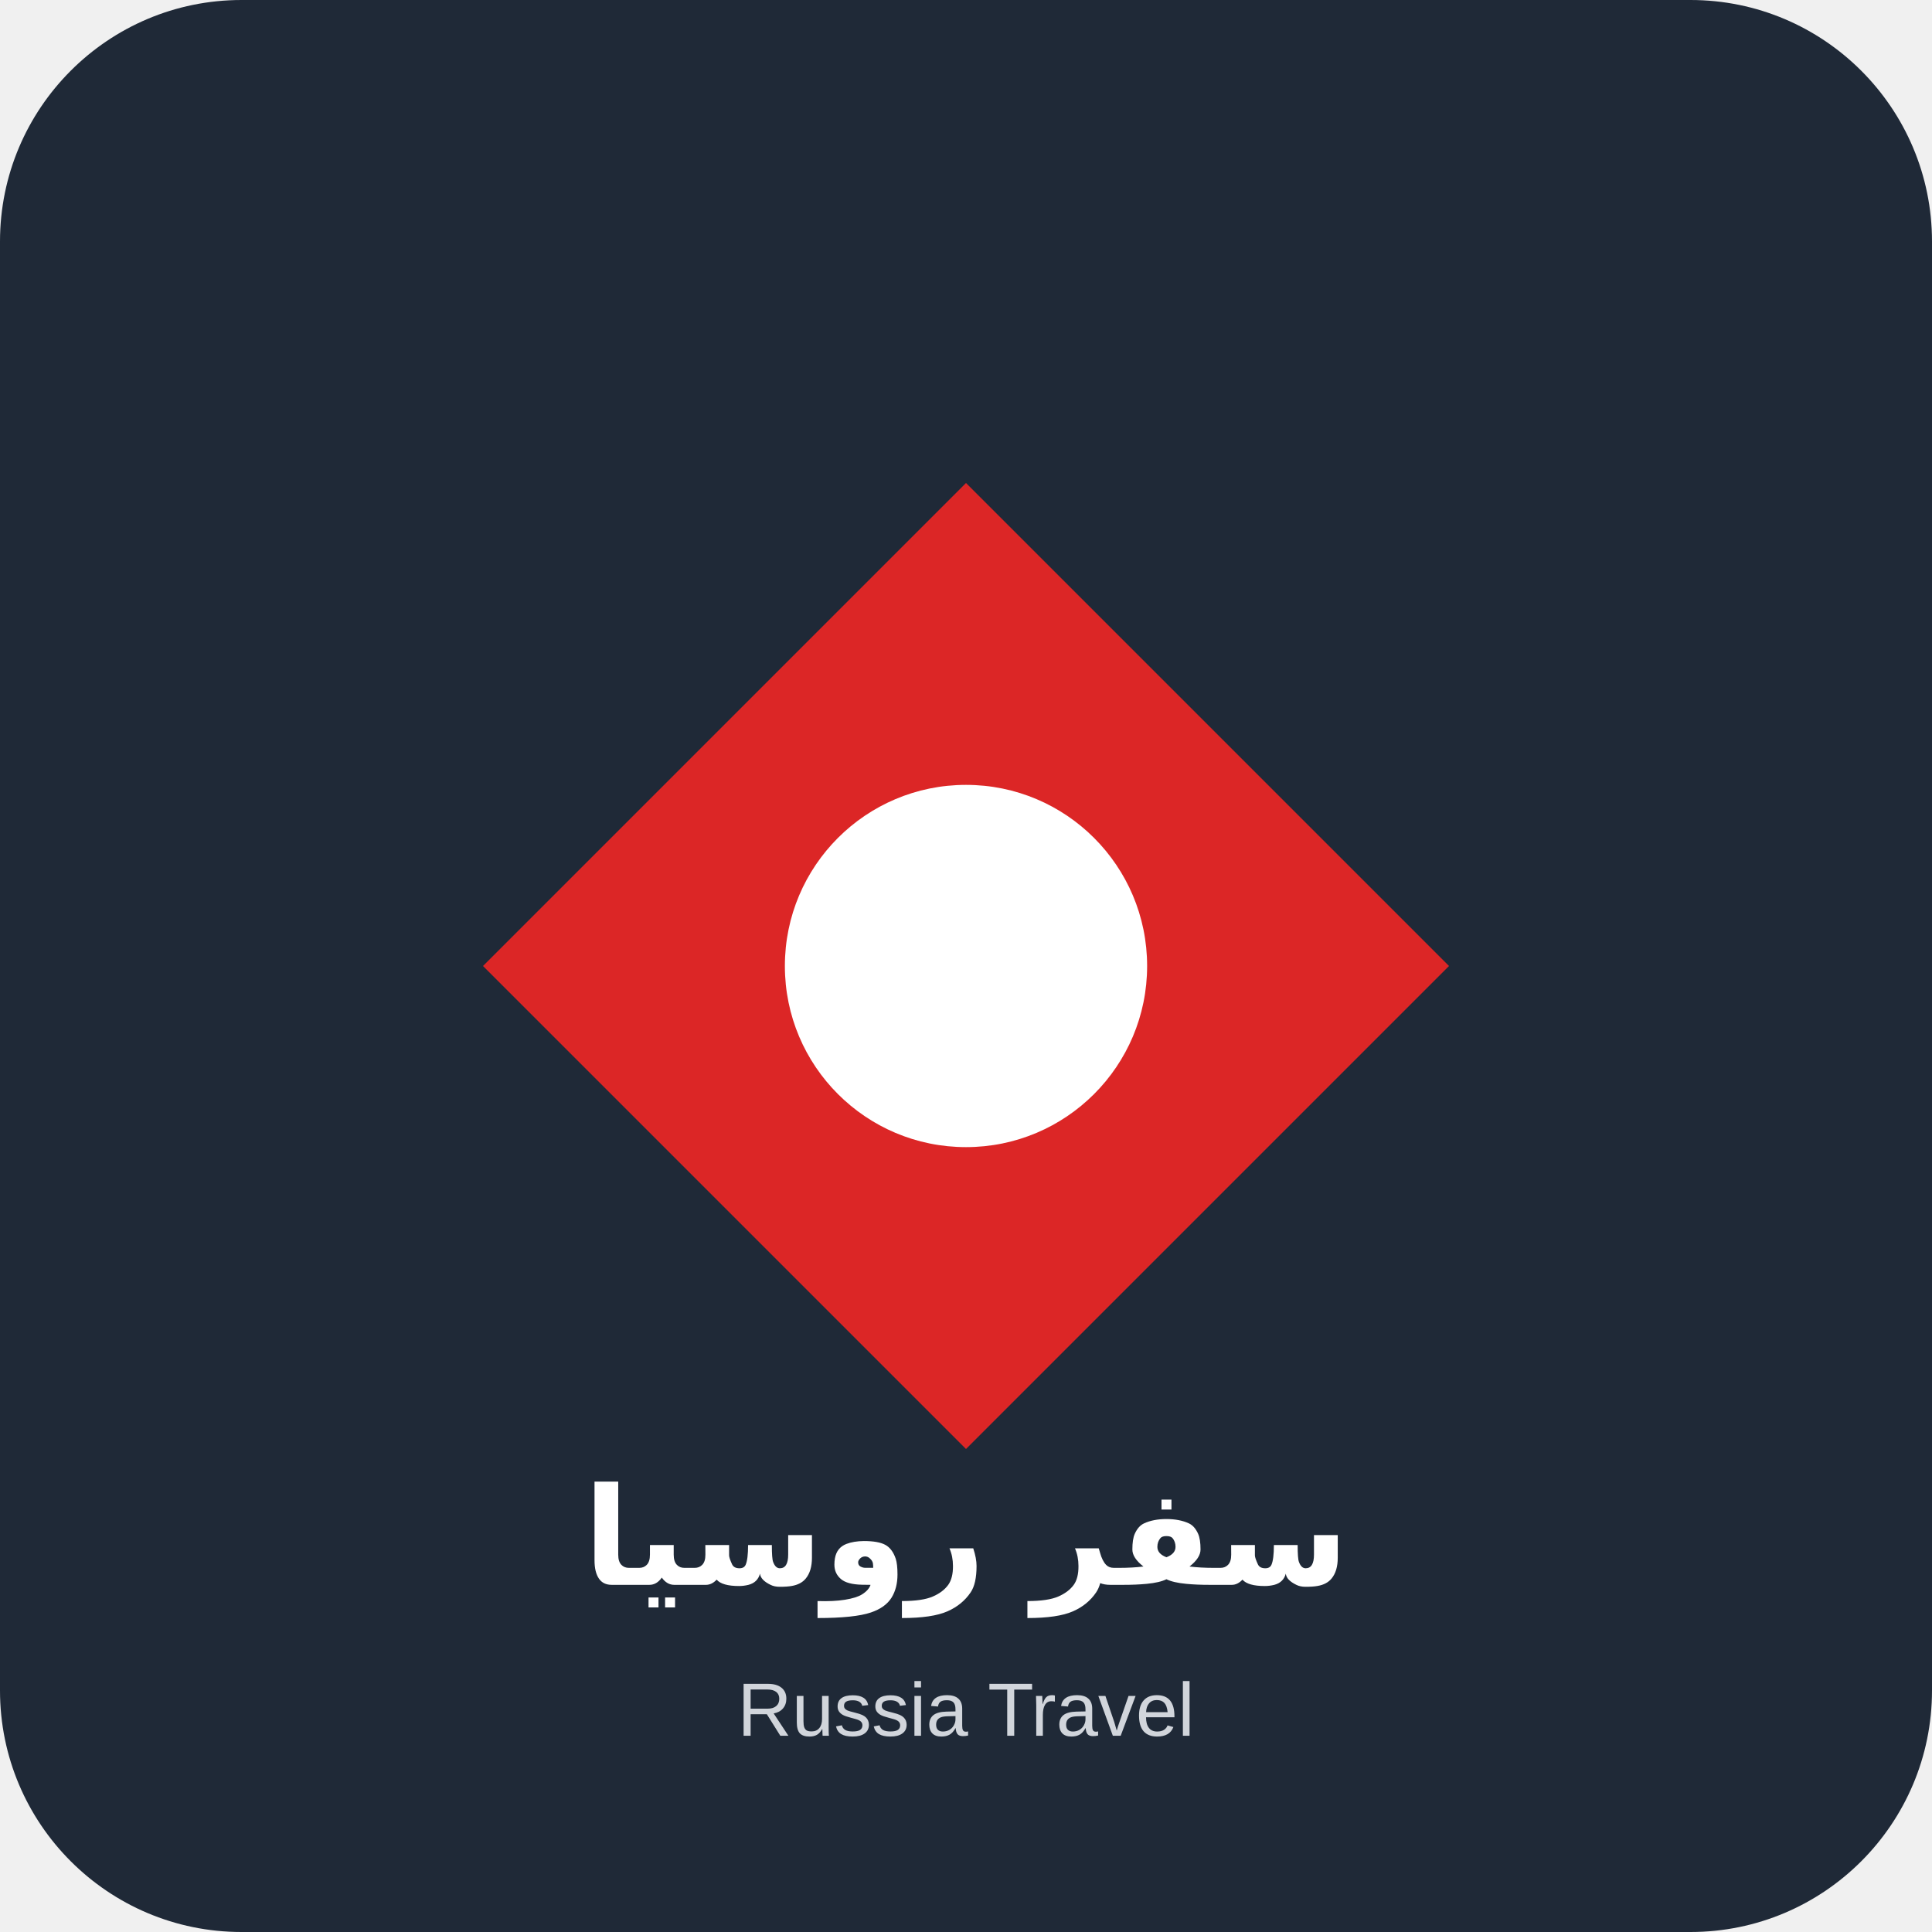
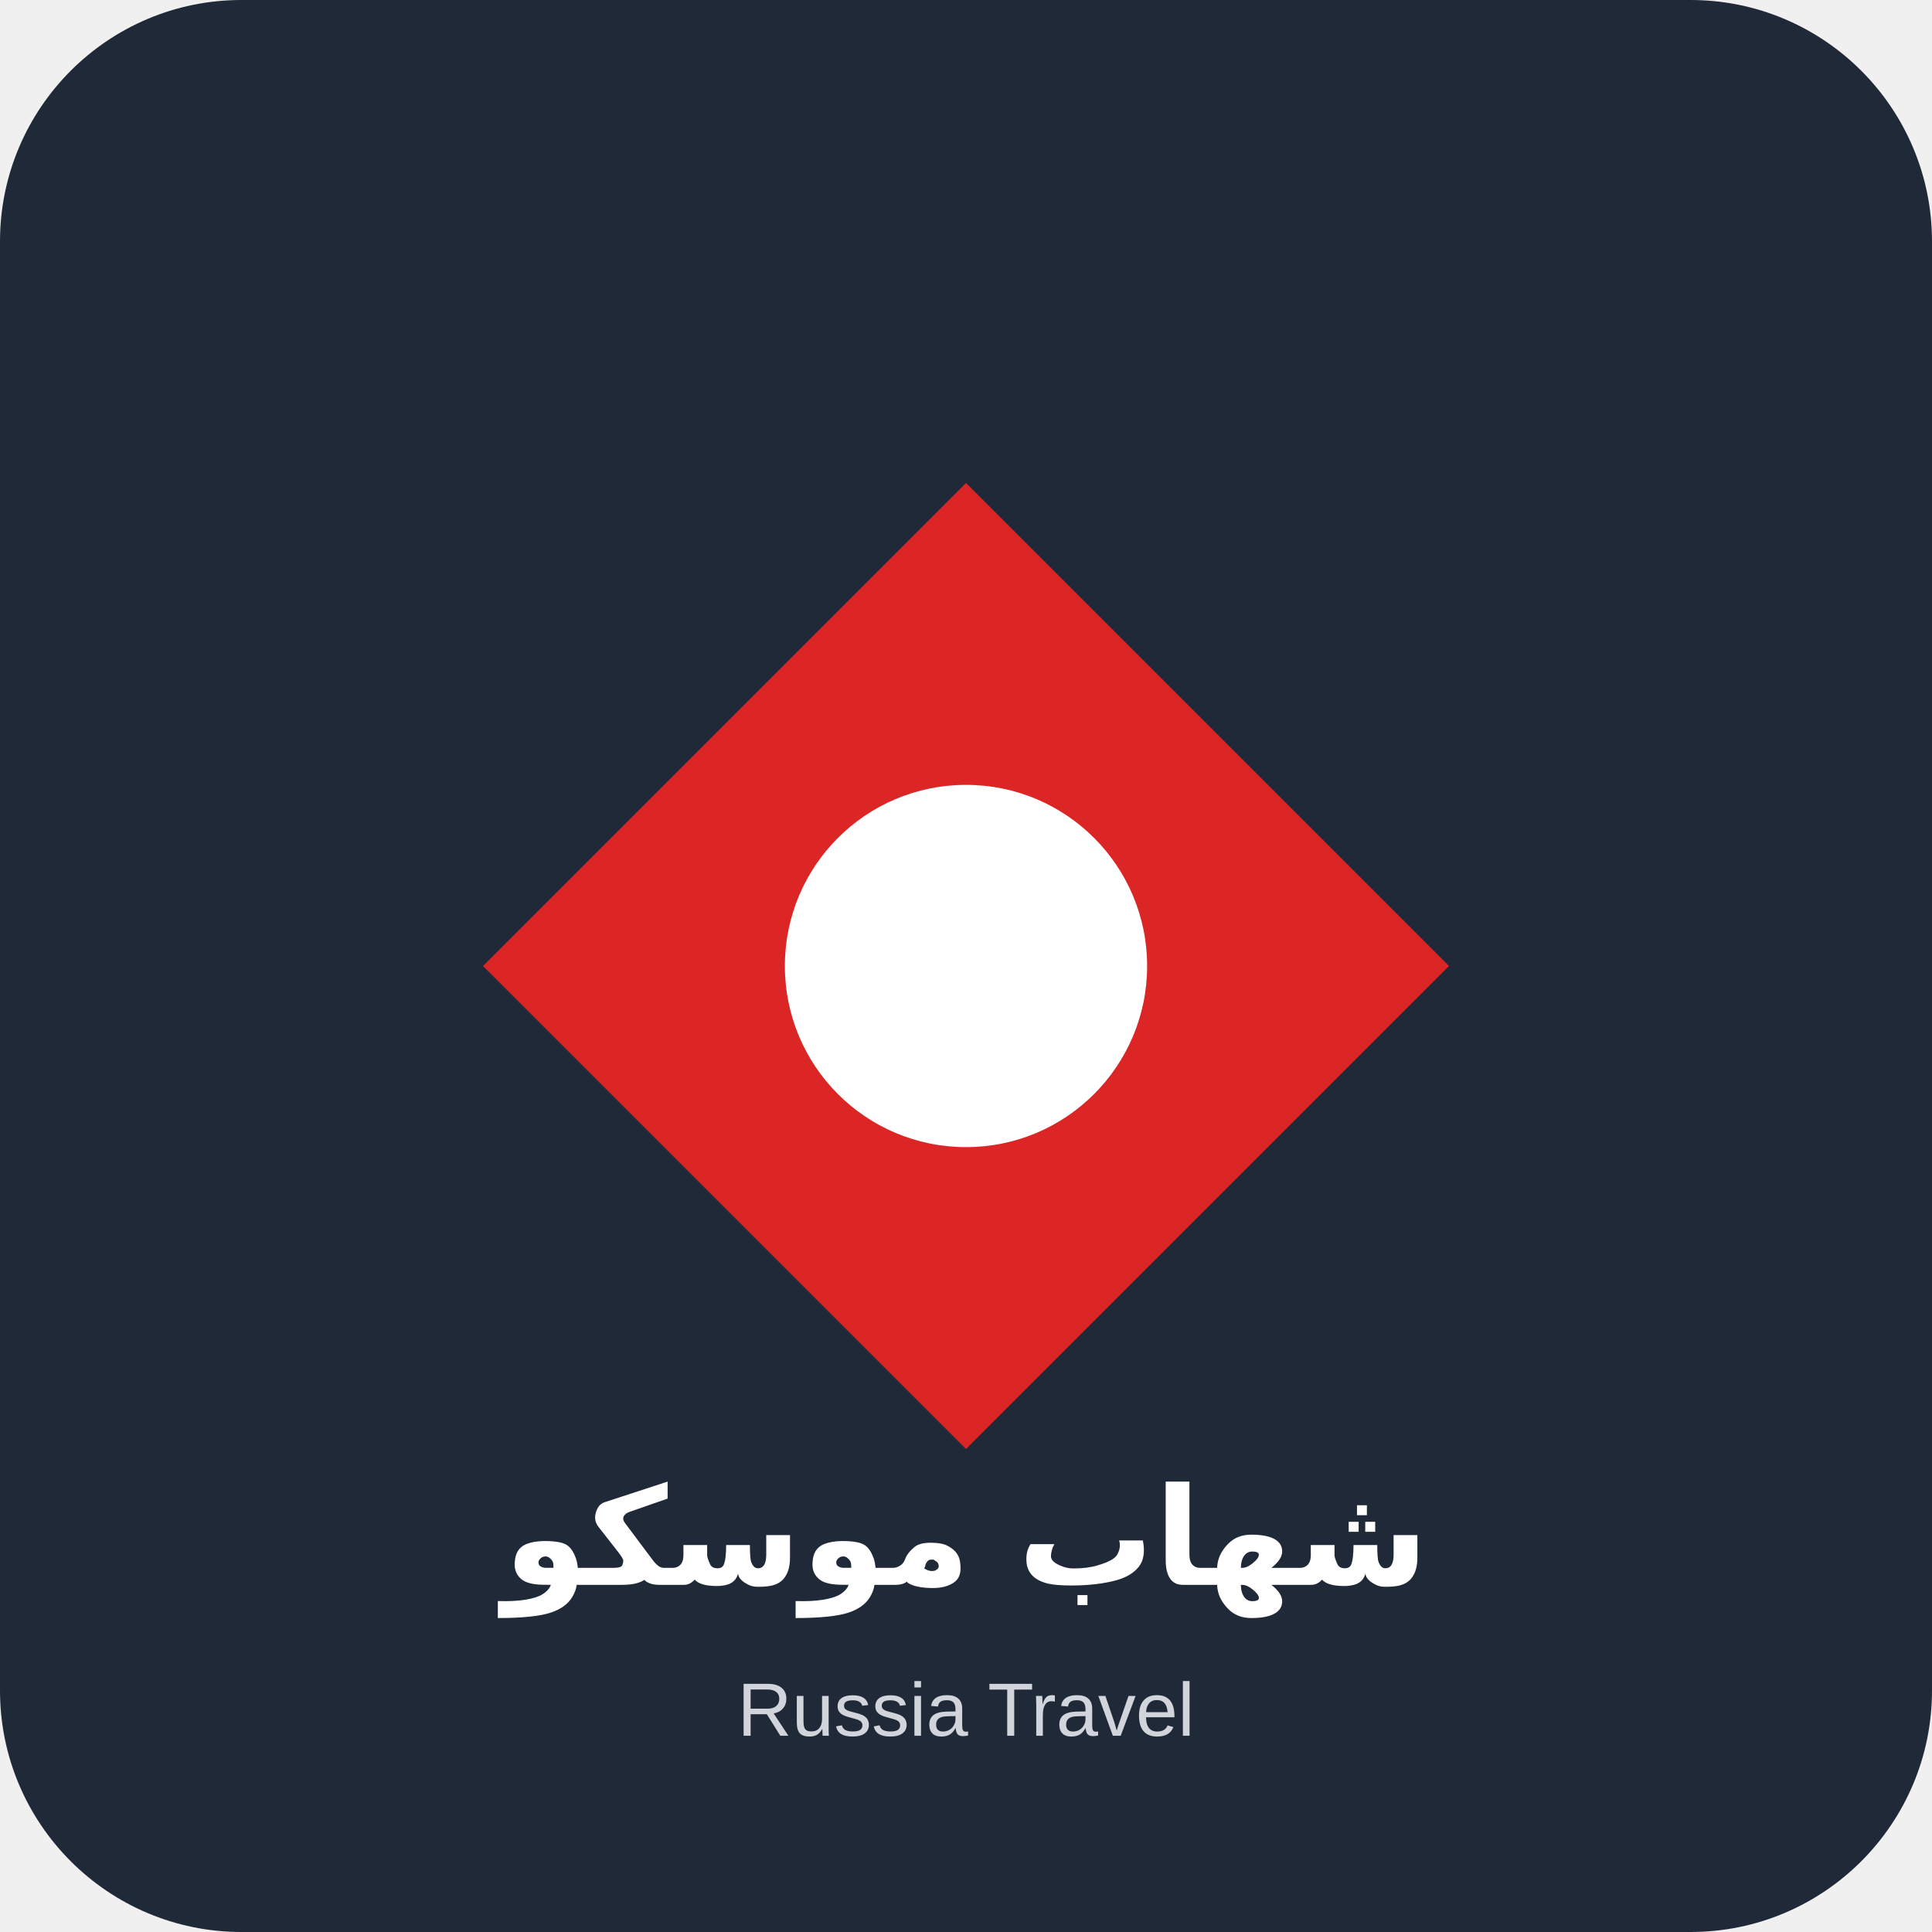
<svg xmlns="http://www.w3.org/2000/svg" width="512" height="512" viewBox="0 0 512 512" fill="none">
  <rect width="512" height="512" rx="64" fill="#1f2937" />
  <path d="M128 256L256 128L384 256L256 384L128 256Z" fill="#dc2626" />
  <circle cx="256" cy="256" r="48" fill="#ffffff" />
-   <text x="256" y="420" text-anchor="middle" fill="#ffffff" font-family="Arial" font-size="36" font-weight="bold">سفر روسيا</text>
+   <text x="256" y="420" text-anchor="middle" fill="#ffffff" font-family="Arial" font-size="36" font-weight="bold">شهاب موسكو</text>
  <text x="256" y="460" text-anchor="middle" fill="#d1d5db" font-family="Arial" font-size="20">Russia Travel</text>
</svg>
